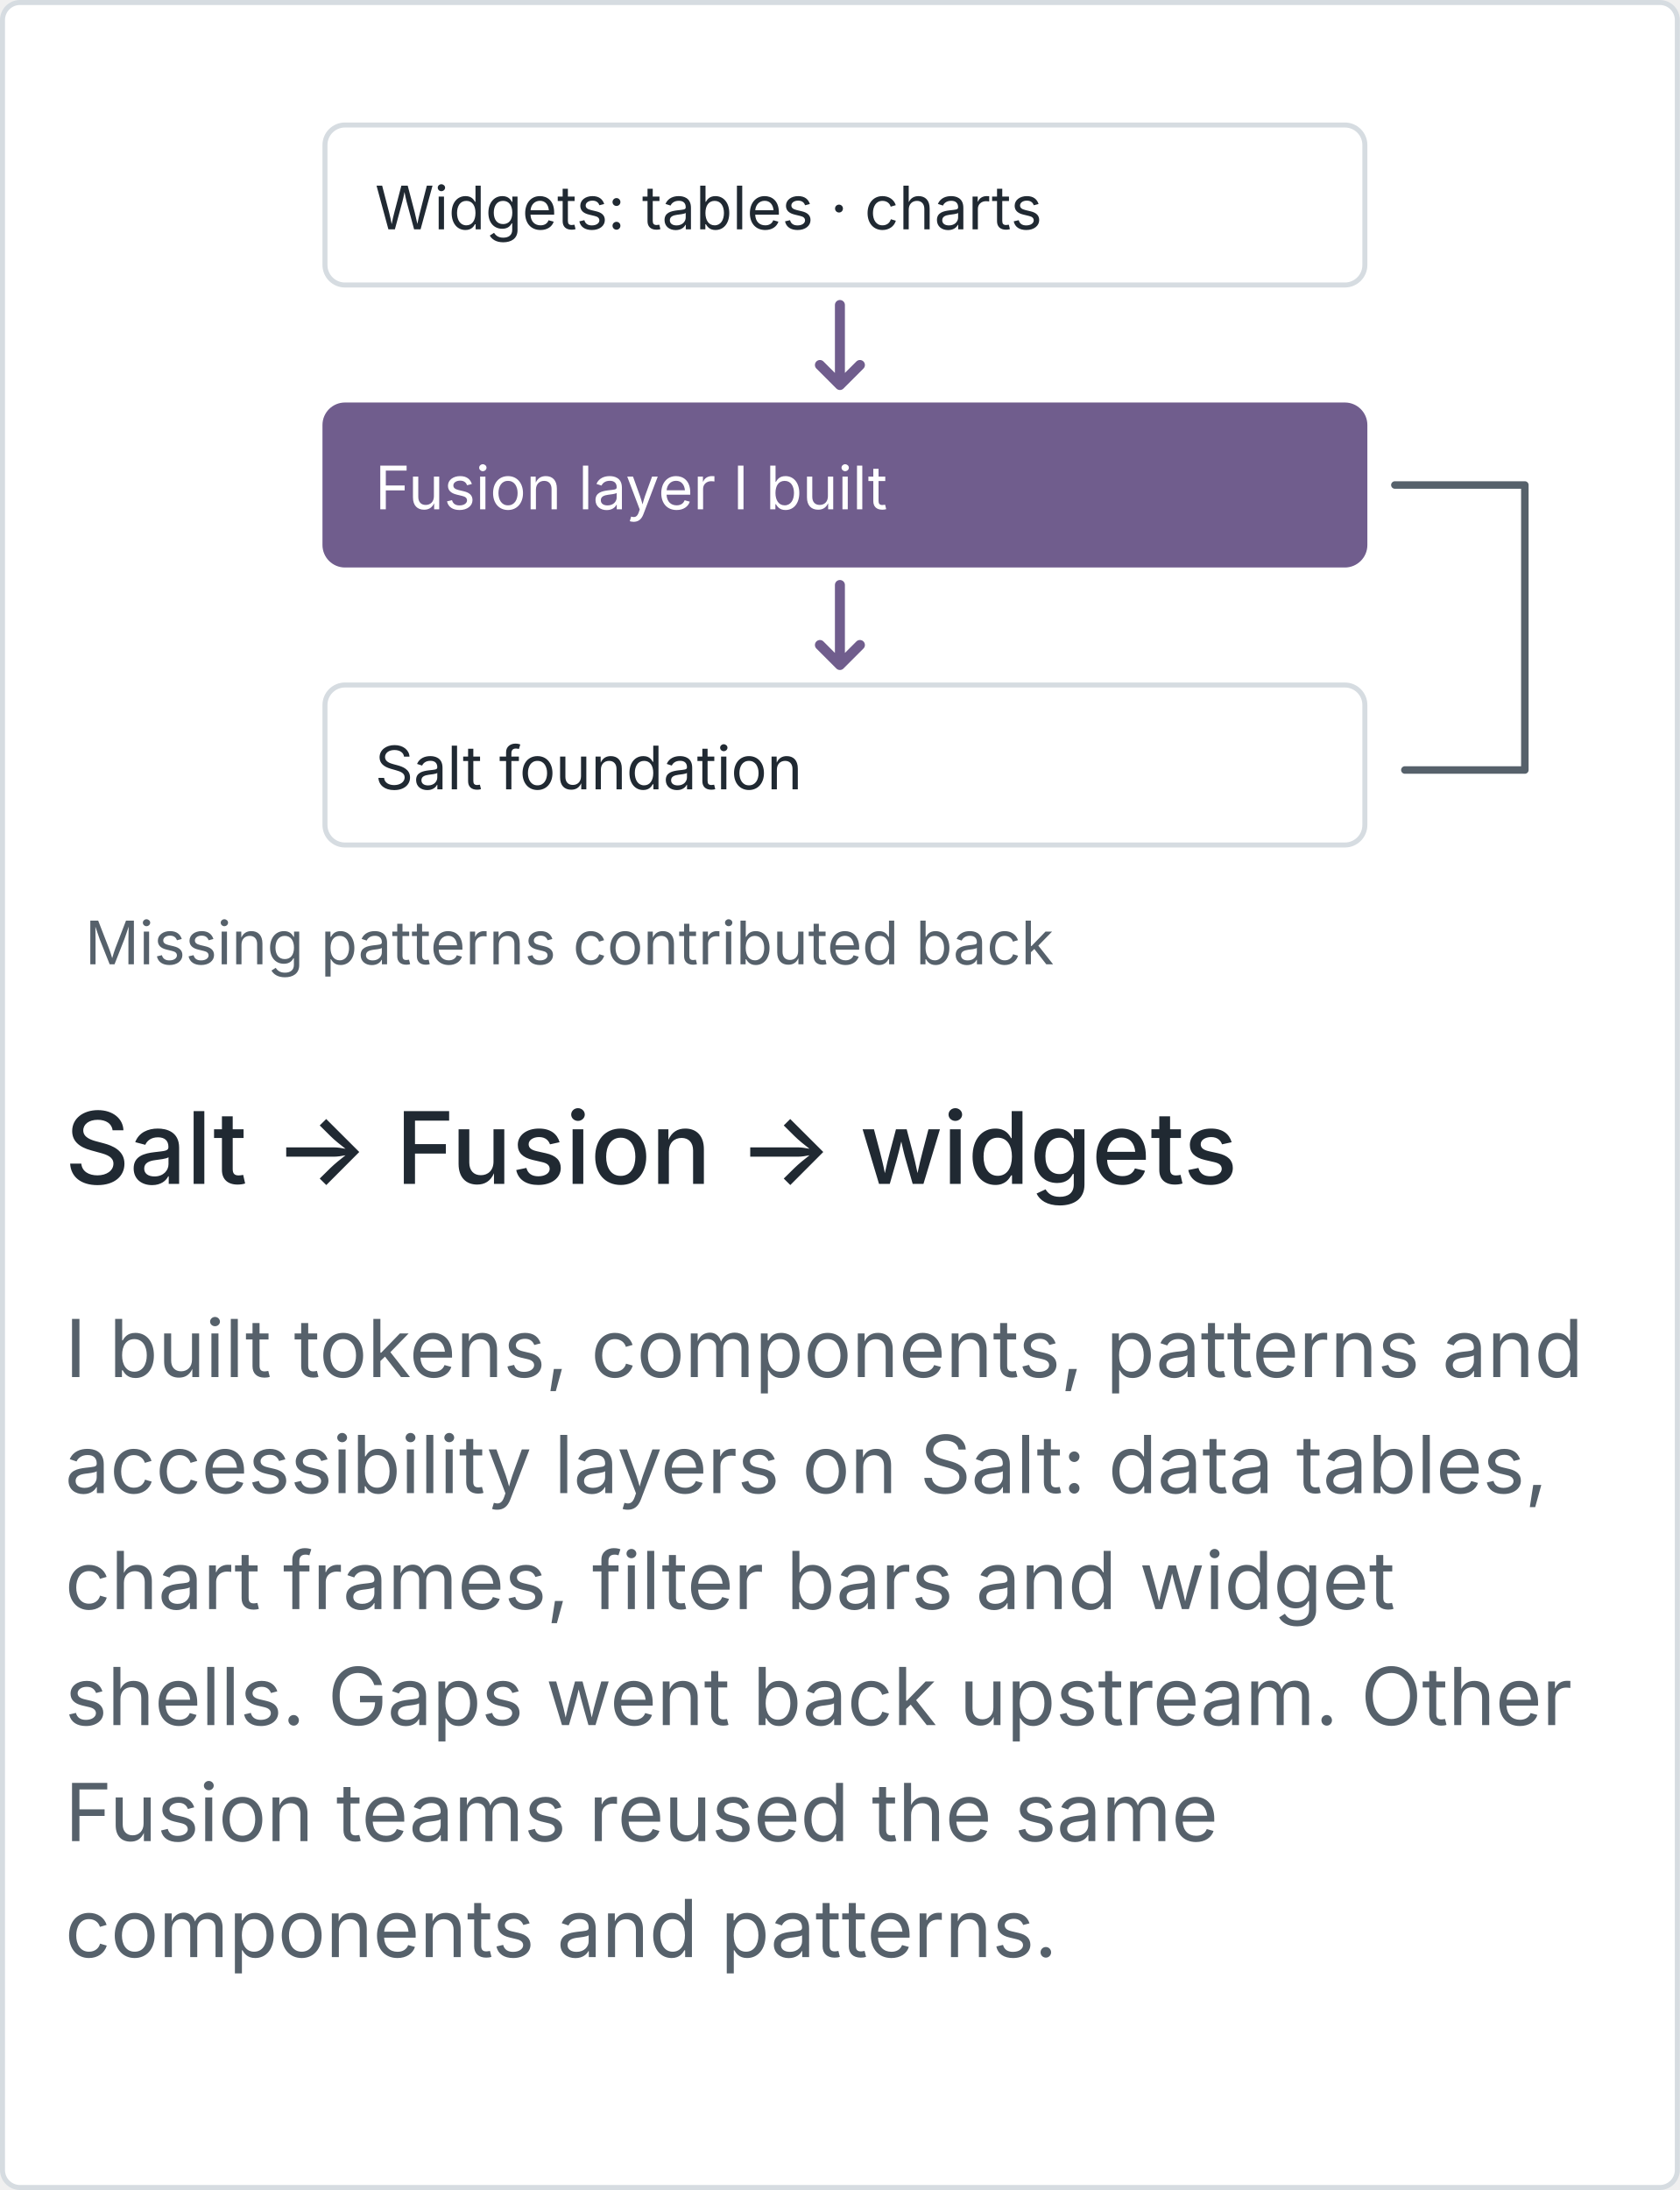
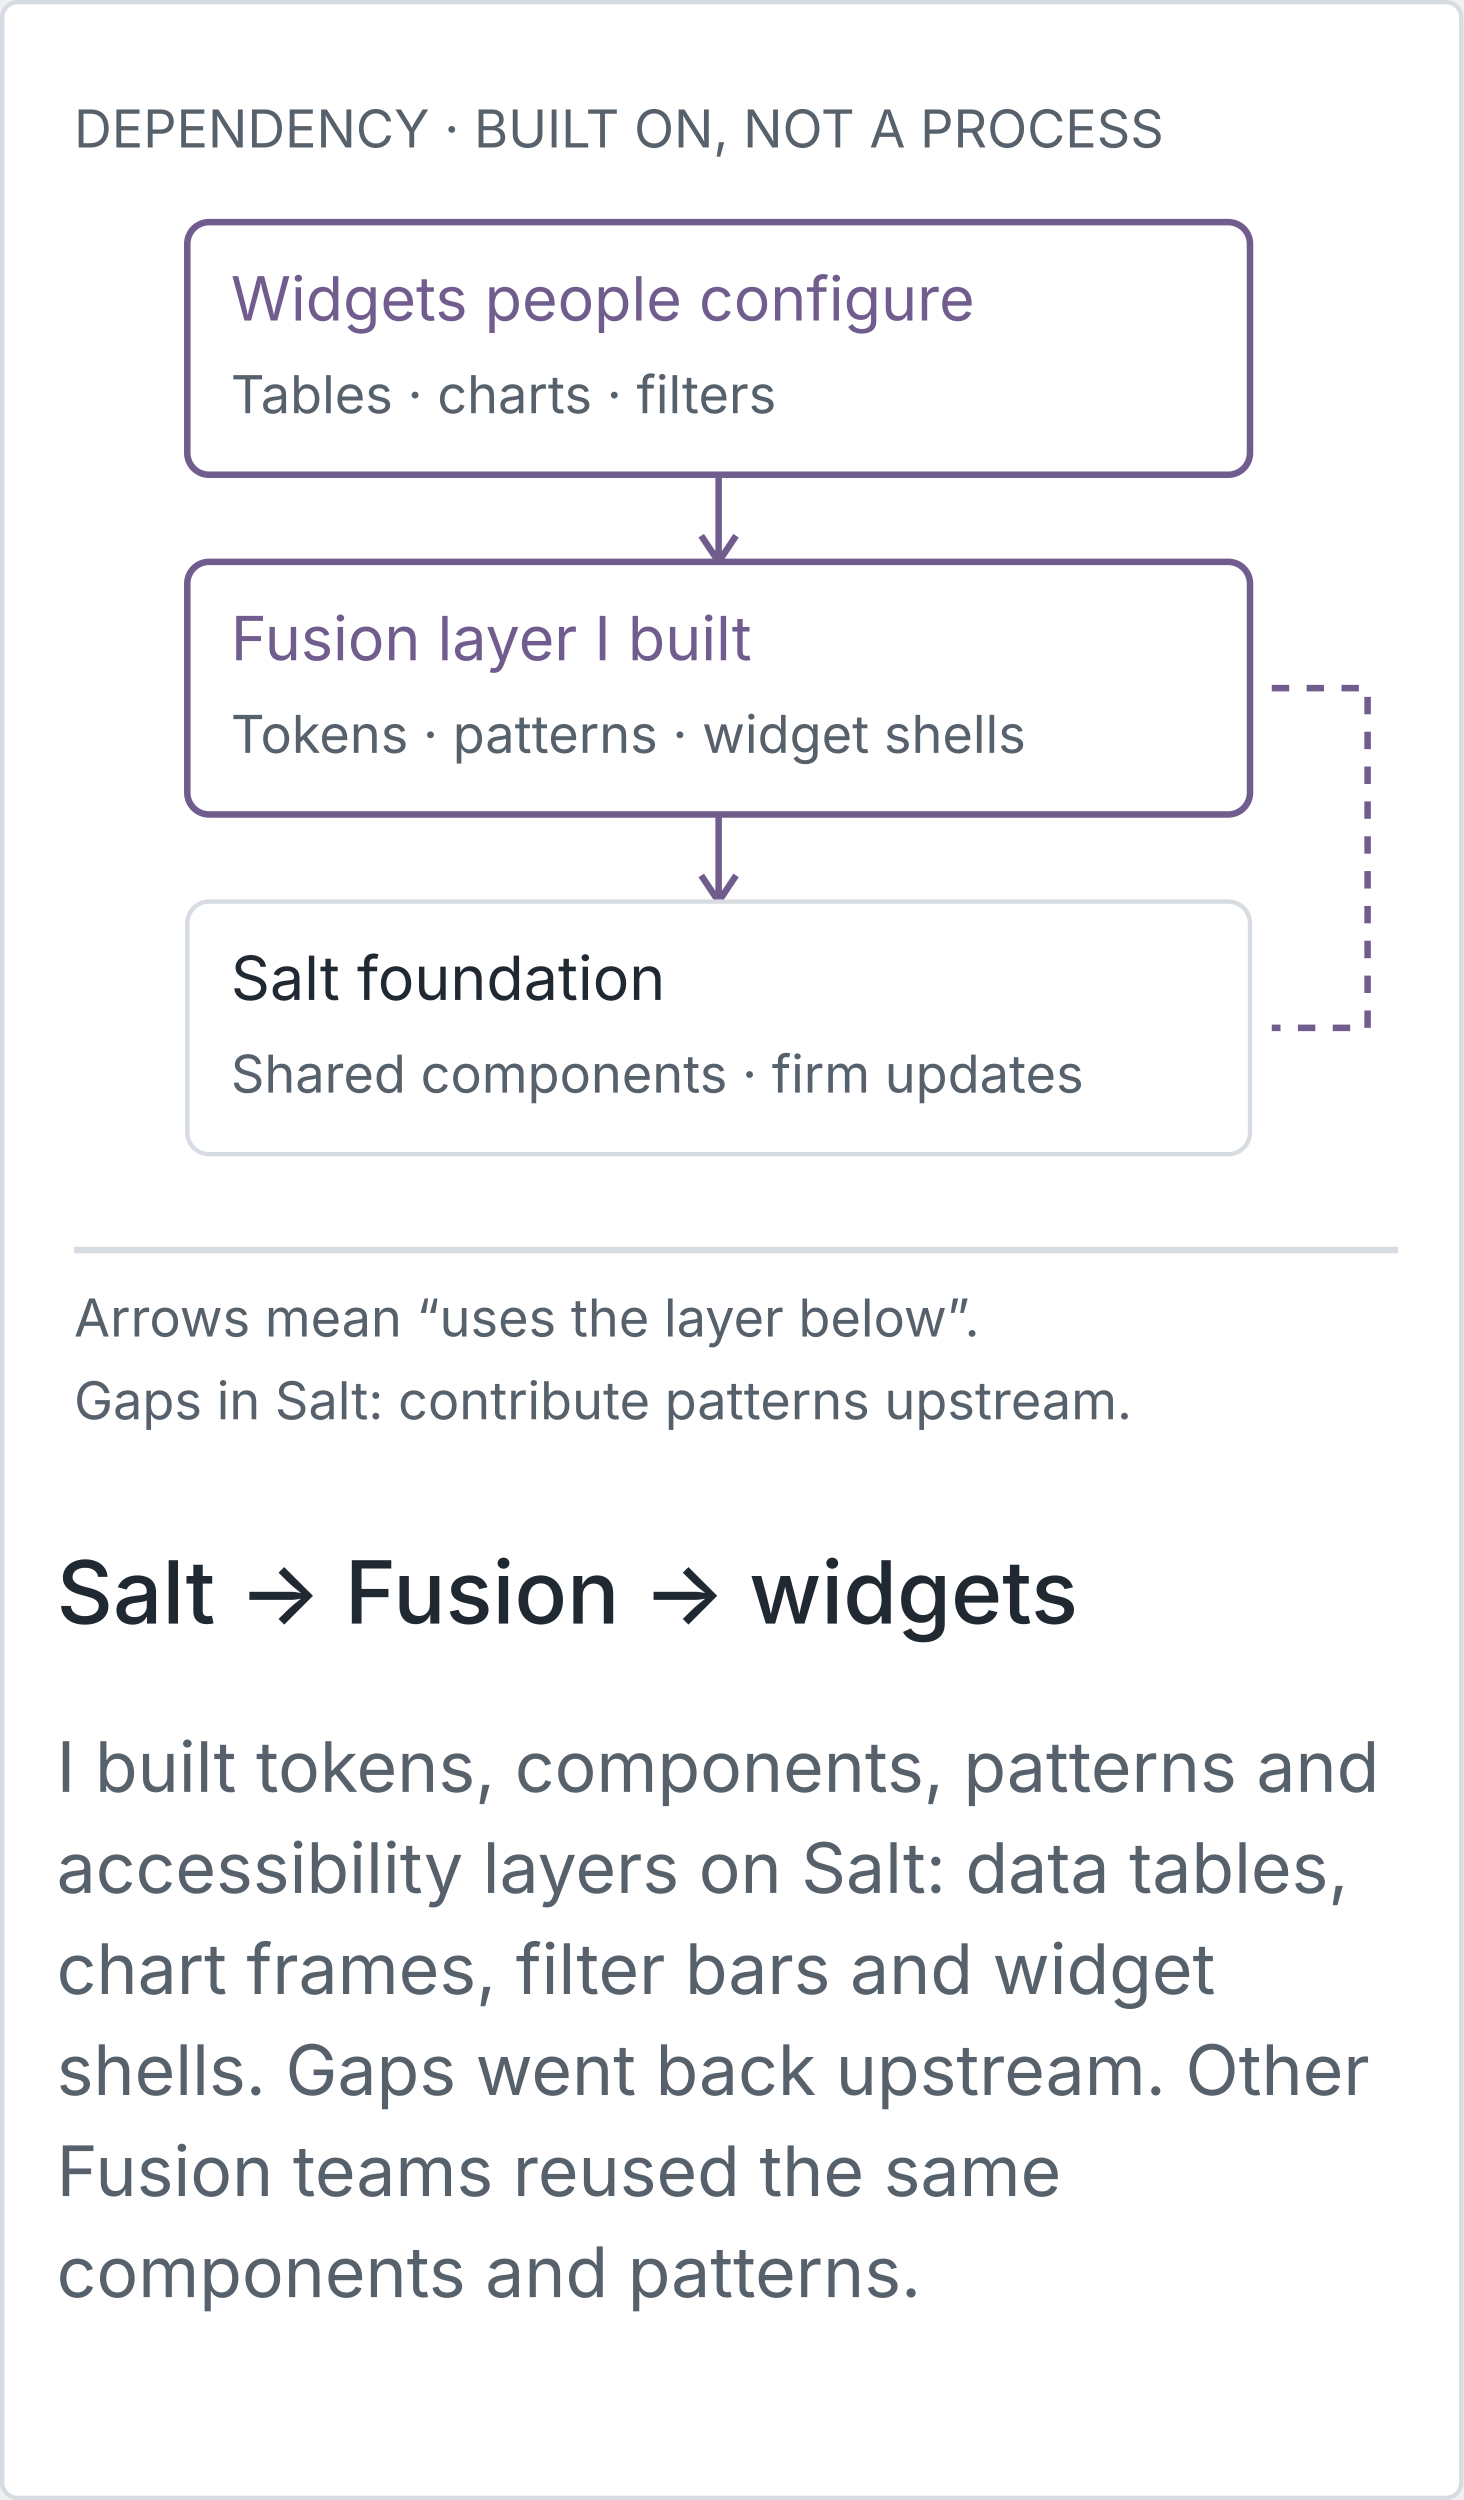
- <svg xmlns="http://www.w3.org/2000/svg" width="336" height="438" viewBox="0 0 336 438" fill="none">
-   <rect x="0.5" y="0.5" width="335" height="437" rx="3.5" fill="white" />
-   <rect x="0.5" y="0.5" width="335" height="437" rx="3.5" stroke="#D6DCE1" />
-   <path d="M269 25H69C66.791 25 65 26.791 65 29V53C65 55.209 66.791 57 69 57H269C271.209 57 273 55.209 273 53V29C273 26.791 271.209 25 269 25Z" fill="white" stroke="#D6DCE1" />
-   <text fill="#202932" style="white-space: pre" xml:space="preserve" font-family="Inter" font-size="12" letter-spacing="0em">
-     <tspan x="75" y="45.864">Widgets: tables · charts</tspan>
+ <svg xmlns="http://www.w3.org/2000/svg" width="336" height="574" viewBox="0 0 336 574" fill="none">
+   <rect x="0.5" y="0.5" width="335" height="573" rx="3.5" fill="white" />
+   <rect x="0.5" y="0.5" width="335" height="573" rx="3.5" stroke="#D6DCE1" />
+   <text fill="#56616B" style="white-space: pre" xml:space="preserve" font-family="Inter" font-size="12" letter-spacing="0em">
+     <tspan x="17" y="33.864">DEPENDENCY · BUILT ON, NOT A PROCESS</tspan>
  </text>
-   <path d="M168 61V77M172 73L168 77L164 73" stroke="#705D8D" stroke-width="2" stroke-linecap="round" stroke-linejoin="round" />
-   <path d="M269 81H69C66.791 81 65 82.791 65 85V109C65 111.209 66.791 113 69 113H269C271.209 113 273 111.209 273 109V85C273 82.791 271.209 81 269 81Z" fill="#705D8D" stroke="#705D8D" />
-   <text fill="white" style="white-space: pre" xml:space="preserve" font-family="Inter" font-size="12" letter-spacing="0em">
-     <tspan x="75" y="101.864">Fusion layer I built</tspan>
+   <path d="M282 51H48C45.239 51 43 53.239 43 56V104C43 106.761 45.239 109 48 109H282C284.761 109 287 106.761 287 104V56C287 53.239 284.761 51 282 51Z" fill="white" stroke="#705D8D" stroke-width="1.5" />
+   <text fill="#705D8D" style="white-space: pre" xml:space="preserve" font-family="Inter" font-size="14" letter-spacing="0em">
+     <tspan x="53" y="73.591">Widgets people configure</tspan>
  </text>
-   <path d="M168 117V133M172 129L168 133L164 129" stroke="#705D8D" stroke-width="2" stroke-linecap="round" stroke-linejoin="round" />
-   <path d="M269 137H69C66.791 137 65 138.791 65 141V165C65 167.209 66.791 169 69 169H269C271.209 169 273 167.209 273 165V141C273 138.791 271.209 137 269 137Z" fill="white" stroke="#D6DCE1" />
-   <text fill="#202932" style="white-space: pre" xml:space="preserve" font-family="Inter" font-size="12" letter-spacing="0em">
-     <tspan x="75" y="157.864">Salt foundation</tspan>
+   <text fill="#56616B" style="white-space: pre" xml:space="preserve" font-family="Inter" font-size="12" letter-spacing="0em">
+     <tspan x="53" y="94.864">Tables · charts · filters</tspan>
  </text>
-   <path d="M281 154H305V97H279" stroke="#56616B" stroke-width="1.5" stroke-linecap="round" stroke-linejoin="round" />
+   <path d="M165 109V129M169 123L165 129L161 123" stroke="#705D8D" stroke-width="1.5" stroke-linejoin="round" />
+   <path d="M282 129H48C45.239 129 43 131.239 43 134V182C43 184.761 45.239 187 48 187H282C284.761 187 287 184.761 287 182V134C287 131.239 284.761 129 282 129Z" fill="white" stroke="#705D8D" stroke-width="1.5" />
+   <text fill="#705D8D" style="white-space: pre" xml:space="preserve" font-family="Inter" font-size="14" letter-spacing="0em">
+     <tspan x="53" y="151.591">Fusion layer I built</tspan>
+   </text>
  <text fill="#56616B" style="white-space: pre" xml:space="preserve" font-family="Inter" font-size="12" letter-spacing="0em">
-     <tspan x="17" y="192.864">Missing patterns contributed back</tspan>
+     <tspan x="53" y="172.864">Tokens · patterns · widget shells</tspan>
+   </text>
+   <path d="M165 187V207M169 201L165 207L161 201" stroke="#705D8D" stroke-width="1.5" stroke-linejoin="round" />
+   <path d="M282 207H48C45.239 207 43 209.239 43 212V260C43 262.761 45.239 265 48 265H282C284.761 265 287 262.761 287 260V212C287 209.239 284.761 207 282 207Z" fill="white" stroke="#D6DCE1" />
+   <text fill="#202932" style="white-space: pre" xml:space="preserve" font-family="Inter" font-size="14" letter-spacing="0em">
+     <tspan x="53" y="229.591">Salt foundation</tspan>
+   </text>
+   <text fill="#56616B" style="white-space: pre" xml:space="preserve" font-family="Inter" font-size="12" letter-spacing="0em">
+     <tspan x="53" y="250.864">Shared components · firm updates</tspan>
+   </text>
+   <path d="M292 158H314V236H292" stroke="#705D8D" stroke-width="1.5" stroke-linejoin="round" stroke-dasharray="4 4" />
+   <path d="M17 287H321" stroke="#D6DCE1" stroke-width="1.5" stroke-linejoin="round" />
+   <text fill="#56616B" style="white-space: pre" xml:space="preserve" font-family="Inter" font-size="12" letter-spacing="0em">
+     <tspan x="17" y="306.864">Arrows mean “uses the layer below”.</tspan>
+   </text>
+   <text fill="#56616B" style="white-space: pre" xml:space="preserve" font-family="Inter" font-size="12" letter-spacing="0em">
+     <tspan x="17" y="325.864">Gaps in Salt: contribute patterns upstream.</tspan>
  </text>
  <text fill="#202932" style="white-space: pre" xml:space="preserve" font-family="Inter" font-size="20" font-weight="500" letter-spacing="0em">
-     <tspan x="13" y="236.773">Salt → Fusion → widgets</tspan>
+     <tspan x="13" y="372.773">Salt → Fusion → widgets</tspan>
  </text>
  <text fill="#56616B" style="white-space: pre" xml:space="preserve" font-family="Inter" font-size="16" letter-spacing="0em">
-     <tspan x="13" y="275.418">I built tokens, components, patterns and </tspan>
-     <tspan x="13" y="298.618">accessibility layers on Salt: data tables, </tspan>
-     <tspan x="13" y="321.818">chart frames, filter bars and widget </tspan>
-     <tspan x="13" y="345.018">shells. Gaps went back upstream. Other </tspan>
-     <tspan x="13" y="368.218">Fusion teams reused the same </tspan>
-     <tspan x="13" y="391.418">components and patterns.</tspan>
+     <tspan x="13" y="411.418">I built tokens, components, patterns and </tspan>
+     <tspan x="13" y="434.618">accessibility layers on Salt: data tables, </tspan>
+     <tspan x="13" y="457.818">chart frames, filter bars and widget </tspan>
+     <tspan x="13" y="481.018">shells. Gaps went back upstream. Other </tspan>
+     <tspan x="13" y="504.218">Fusion teams reused the same </tspan>
+     <tspan x="13" y="527.418">components and patterns.</tspan>
  </text>
</svg>
